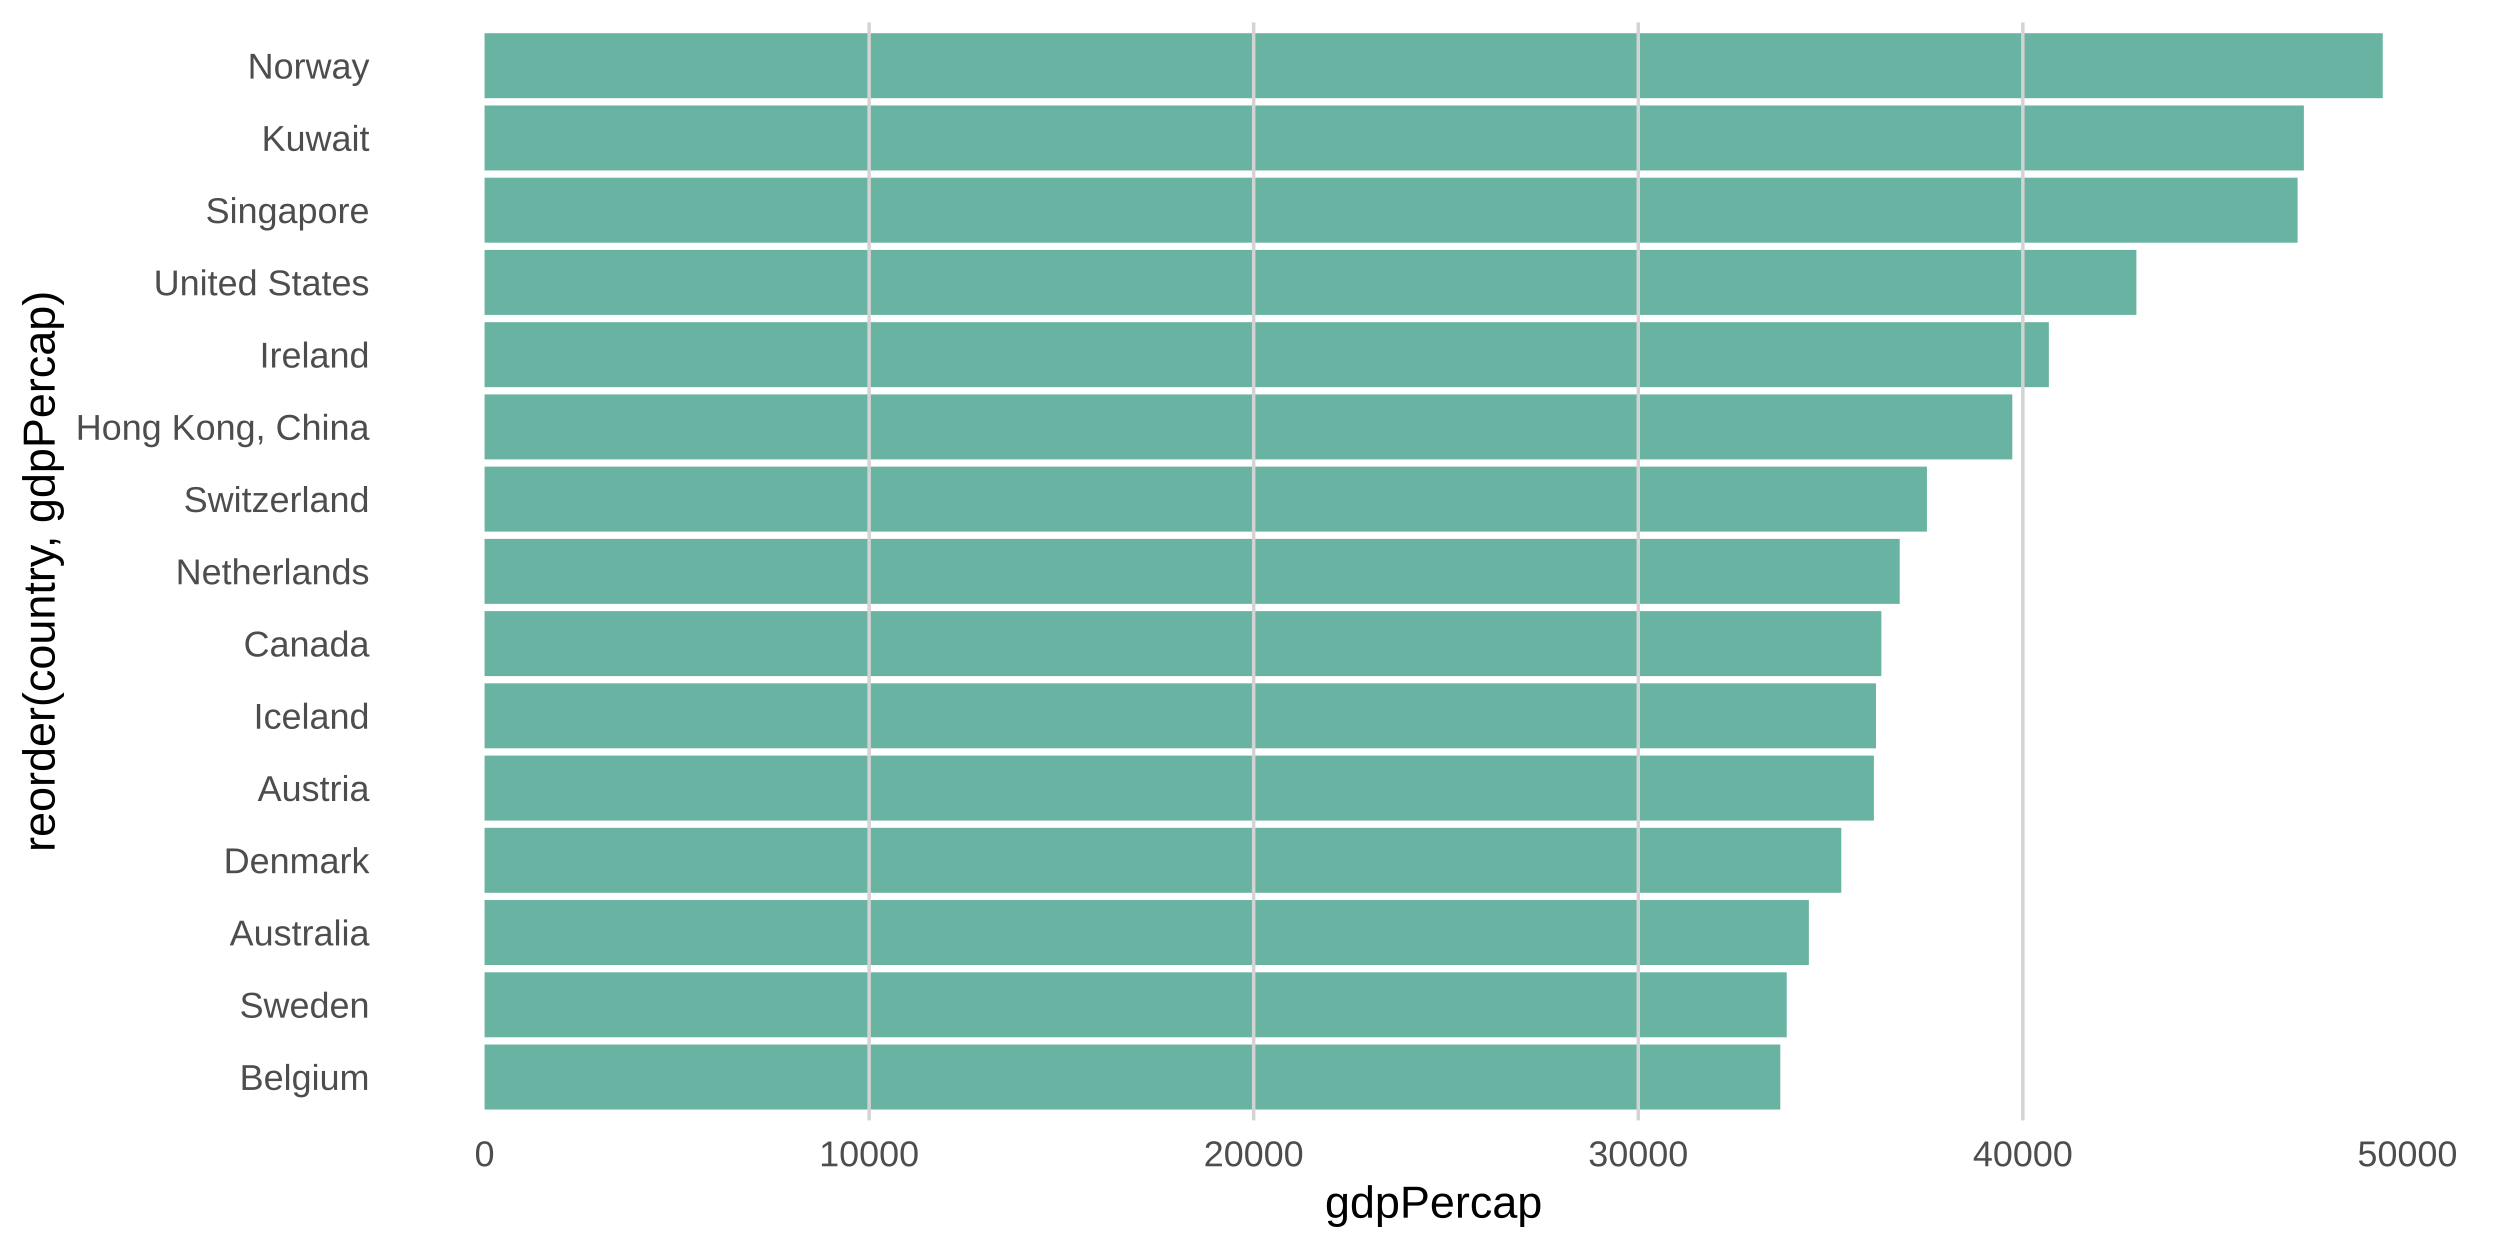
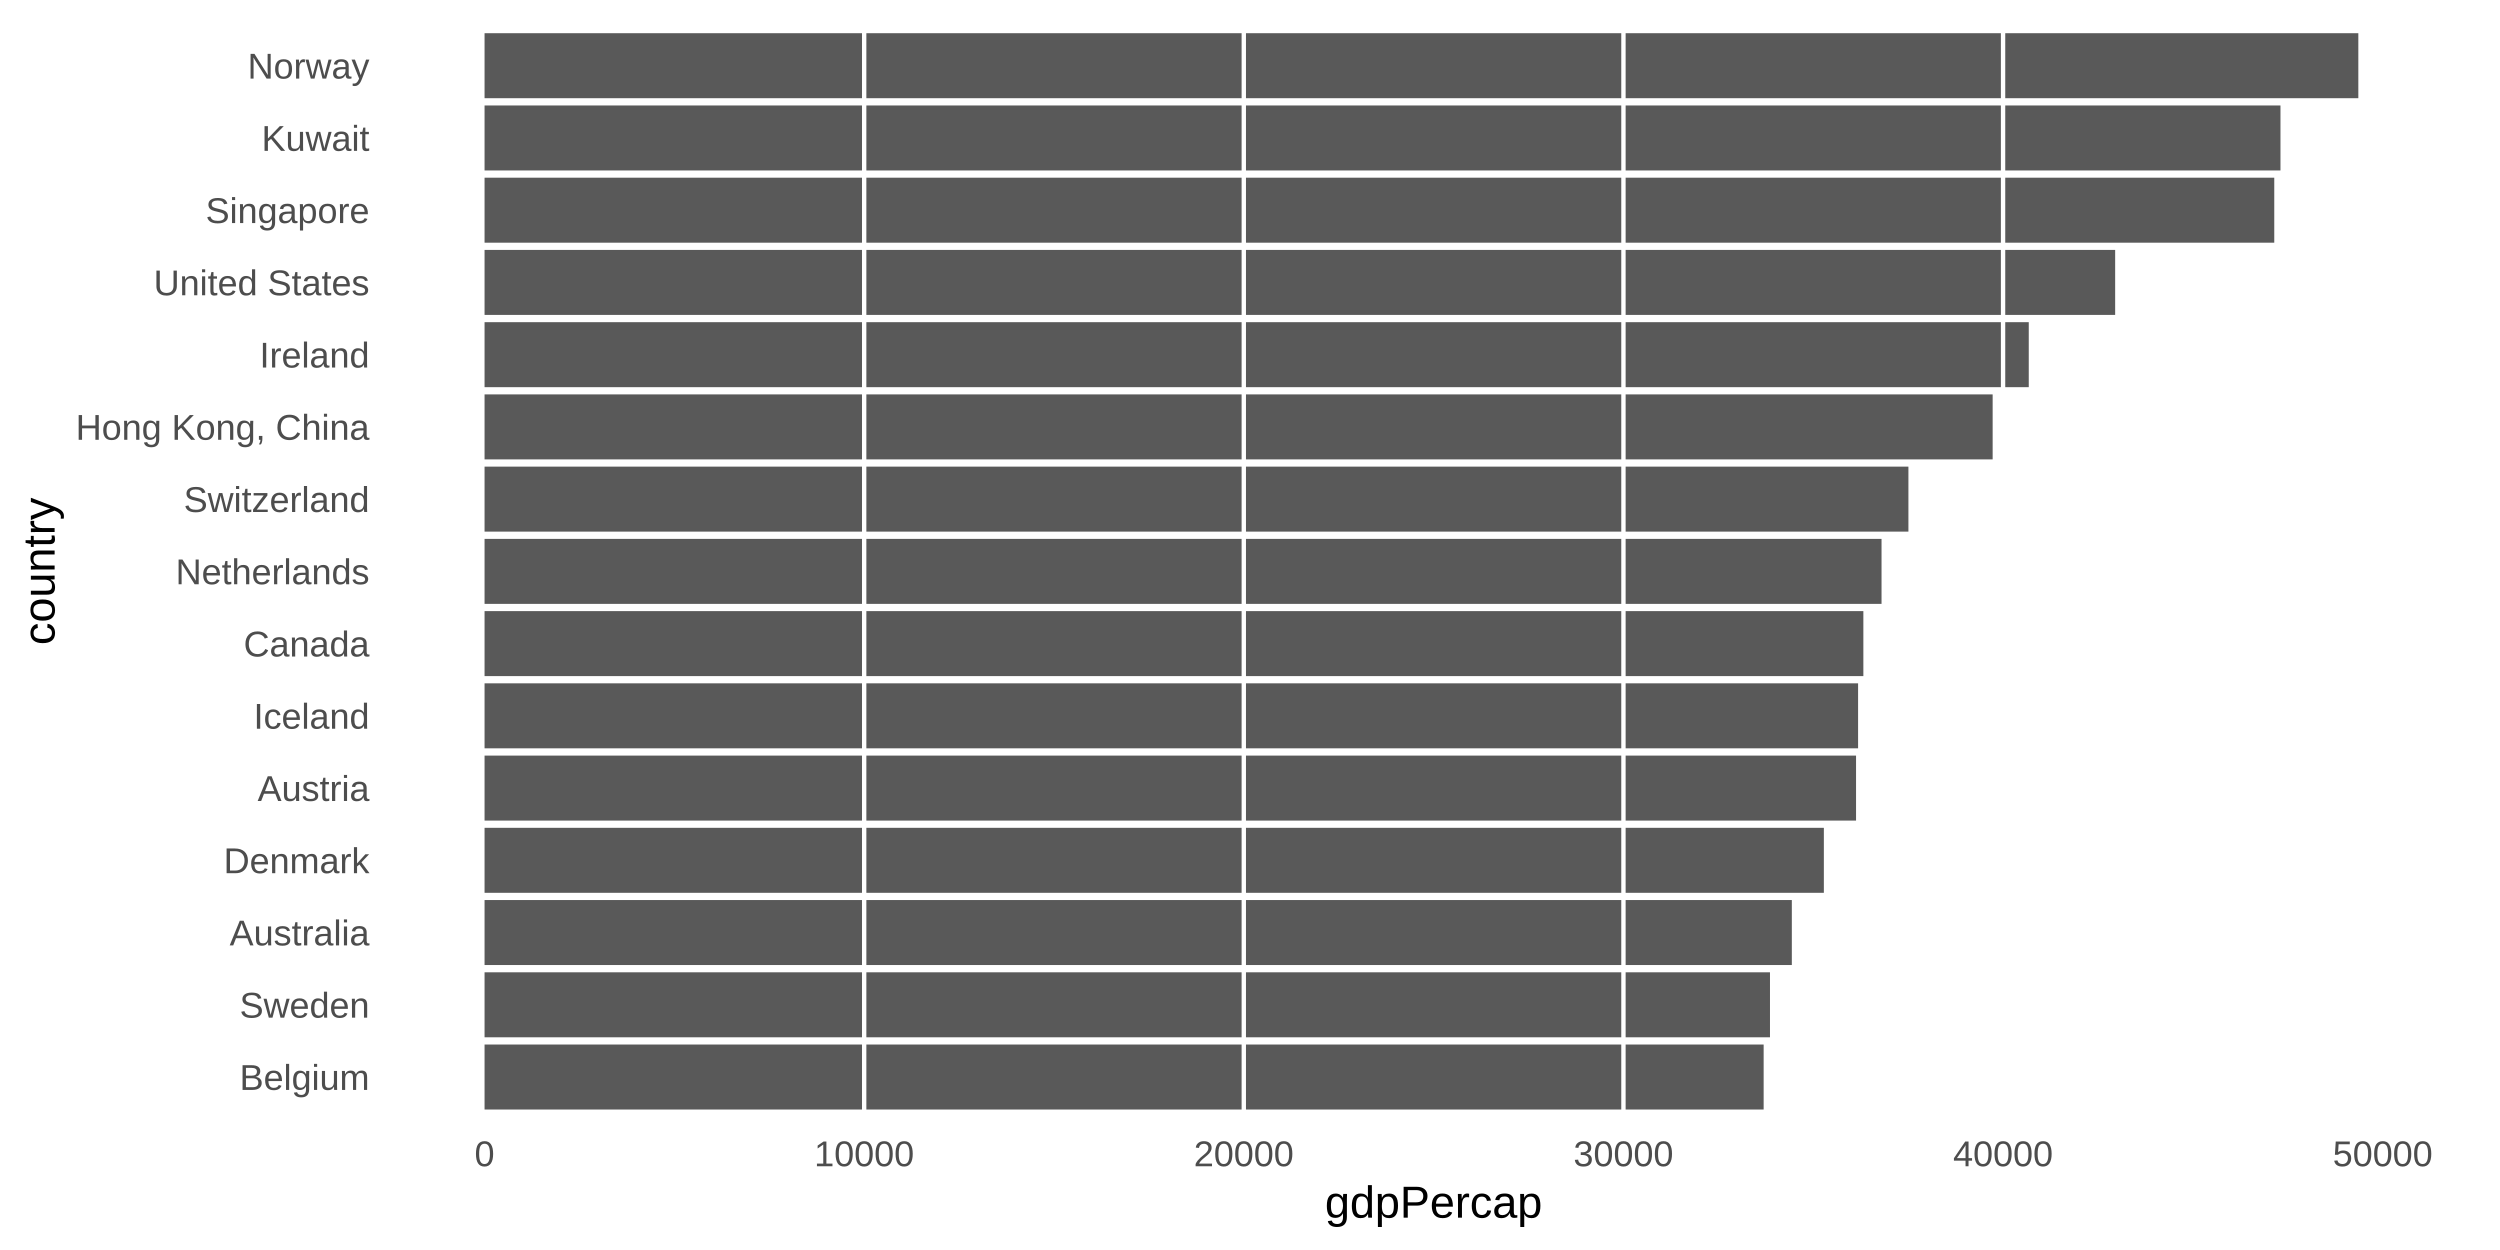
<svg xmlns="http://www.w3.org/2000/svg" class="svglite" width="612.00pt" height="306.00pt" viewBox="0 0 612.00 306.00">
  <defs>
    <style type="text/css">
    .svglite line, .svglite polyline, .svglite polygon, .svglite path, .svglite rect, .svglite circle {
      fill: none;
      stroke: #000000;
      stroke-linecap: round;
      stroke-linejoin: round;
      stroke-miterlimit: 10.00;
    }
    .svglite text {
      white-space: pre;
    }
  </style>
  </defs>
  <rect width="100%" height="100%" style="stroke: none; fill: #FFFFFF;" />
  <defs>
    <clipPath id="cpMC4wMHw2MTIuMDB8MC4wMHwzMDYuMDA=">
      <rect x="0.00" y="0.00" width="612.00" height="306.00" />
    </clipPath>
  </defs>
  <g clip-path="url(#cpMC4wMHw2MTIuMDB8MC4wMHwzMDYuMDA=)">
</g>
  <defs>
    <clipPath id="cpOTUuMzh8NjA2LjUyfDUuNDh8Mjc0LjI3">
      <rect x="95.38" y="5.48" width="511.14" height="268.79" />
    </clipPath>
  </defs>
  <g clip-path="url(#cpOTUuMzh8NjA2LjUyfDUuNDh8Mjc0LjI3)">
-     <rect x="118.62" y="8.13" width="464.67" height="15.91" style="stroke-width: 1.07; stroke: none; stroke-linecap: butt; stroke-linejoin: miter; fill: #69B3A2;" />
-     <rect x="118.62" y="25.82" width="445.37" height="15.91" style="stroke-width: 1.07; stroke: none; stroke-linecap: butt; stroke-linejoin: miter; fill: #69B3A2;" />
-     <rect x="118.62" y="43.50" width="443.83" height="15.91" style="stroke-width: 1.07; stroke: none; stroke-linecap: butt; stroke-linejoin: miter; fill: #69B3A2;" />
-     <rect x="118.62" y="61.18" width="404.37" height="15.91" style="stroke-width: 1.07; stroke: none; stroke-linecap: butt; stroke-linejoin: miter; fill: #69B3A2;" />
-     <rect x="118.62" y="78.87" width="382.94" height="15.91" style="stroke-width: 1.07; stroke: none; stroke-linecap: butt; stroke-linejoin: miter; fill: #69B3A2;" />
-     <rect x="118.62" y="96.55" width="373.99" height="15.91" style="stroke-width: 1.07; stroke: none; stroke-linecap: butt; stroke-linejoin: miter; fill: #69B3A2;" />
-     <rect x="118.62" y="114.23" width="353.10" height="15.91" style="stroke-width: 1.07; stroke: none; stroke-linecap: butt; stroke-linejoin: miter; fill: #69B3A2;" />
-     <rect x="118.62" y="131.92" width="346.43" height="15.91" style="stroke-width: 1.07; stroke: none; stroke-linecap: butt; stroke-linejoin: miter; fill: #69B3A2;" />
-     <rect x="118.62" y="149.60" width="341.93" height="15.91" style="stroke-width: 1.07; stroke: none; stroke-linecap: butt; stroke-linejoin: miter; fill: #69B3A2;" />
-     <rect x="118.62" y="167.28" width="340.62" height="15.91" style="stroke-width: 1.07; stroke: none; stroke-linecap: butt; stroke-linejoin: miter; fill: #69B3A2;" />
-     <rect x="118.62" y="184.97" width="340.11" height="15.91" style="stroke-width: 1.07; stroke: none; stroke-linecap: butt; stroke-linejoin: miter; fill: #69B3A2;" />
-     <rect x="118.62" y="202.65" width="332.13" height="15.91" style="stroke-width: 1.07; stroke: none; stroke-linecap: butt; stroke-linejoin: miter; fill: #69B3A2;" />
-     <rect x="118.62" y="220.33" width="324.19" height="15.91" style="stroke-width: 1.07; stroke: none; stroke-linecap: butt; stroke-linejoin: miter; fill: #69B3A2;" />
-     <rect x="118.62" y="238.02" width="318.77" height="15.91" style="stroke-width: 1.07; stroke: none; stroke-linecap: butt; stroke-linejoin: miter; fill: #69B3A2;" />
-     <rect x="118.62" y="255.70" width="317.20" height="15.91" style="stroke-width: 1.07; stroke: none; stroke-linecap: butt; stroke-linejoin: miter; fill: #69B3A2;" />
-     <line x1="212.76" y1="274.27" x2="212.76" y2="5.48" style="stroke-width: 0.85; stroke: #D3D3D3; stroke-linecap: butt;" />
-     <line x1="306.90" y1="274.27" x2="306.90" y2="5.48" style="stroke-width: 0.85; stroke: #D3D3D3; stroke-linecap: butt;" />
-     <line x1="401.05" y1="274.27" x2="401.05" y2="5.48" style="stroke-width: 0.85; stroke: #D3D3D3; stroke-linecap: butt;" />
-     <line x1="495.19" y1="274.27" x2="495.19" y2="5.48" style="stroke-width: 0.85; stroke: #D3D3D3; stroke-linecap: butt;" />
+     <rect x="118.62" y="8.13" width="458.70" height="15.91" style="stroke-width: 1.07; stroke: none; stroke-linecap: butt; stroke-linejoin: miter; fill: #595959;" />
+     <rect x="118.62" y="25.82" width="439.64" height="15.91" style="stroke-width: 1.07; stroke: none; stroke-linecap: butt; stroke-linejoin: miter; fill: #595959;" />
+     <rect x="118.62" y="43.50" width="438.12" height="15.91" style="stroke-width: 1.07; stroke: none; stroke-linecap: butt; stroke-linejoin: miter; fill: #595959;" />
+     <rect x="118.62" y="61.18" width="399.17" height="15.91" style="stroke-width: 1.07; stroke: none; stroke-linecap: butt; stroke-linejoin: miter; fill: #595959;" />
+     <rect x="118.62" y="78.87" width="378.02" height="15.91" style="stroke-width: 1.07; stroke: none; stroke-linecap: butt; stroke-linejoin: miter; fill: #595959;" />
+     <rect x="118.62" y="96.55" width="369.18" height="15.91" style="stroke-width: 1.07; stroke: none; stroke-linecap: butt; stroke-linejoin: miter; fill: #595959;" />
+     <rect x="118.62" y="114.23" width="348.56" height="15.91" style="stroke-width: 1.07; stroke: none; stroke-linecap: butt; stroke-linejoin: miter; fill: #595959;" />
+     <rect x="118.62" y="131.92" width="341.98" height="15.91" style="stroke-width: 1.07; stroke: none; stroke-linecap: butt; stroke-linejoin: miter; fill: #595959;" />
+     <rect x="118.62" y="149.60" width="337.53" height="15.91" style="stroke-width: 1.07; stroke: none; stroke-linecap: butt; stroke-linejoin: miter; fill: #595959;" />
+     <rect x="118.62" y="167.28" width="336.24" height="15.91" style="stroke-width: 1.07; stroke: none; stroke-linecap: butt; stroke-linejoin: miter; fill: #595959;" />
+     <rect x="118.62" y="184.97" width="335.74" height="15.91" style="stroke-width: 1.07; stroke: none; stroke-linecap: butt; stroke-linejoin: miter; fill: #595959;" />
+     <rect x="118.62" y="202.65" width="327.86" height="15.91" style="stroke-width: 1.07; stroke: none; stroke-linecap: butt; stroke-linejoin: miter; fill: #595959;" />
+     <rect x="118.62" y="220.33" width="320.02" height="15.91" style="stroke-width: 1.07; stroke: none; stroke-linecap: butt; stroke-linejoin: miter; fill: #595959;" />
+     <rect x="118.62" y="238.02" width="314.67" height="15.91" style="stroke-width: 1.07; stroke: none; stroke-linecap: butt; stroke-linejoin: miter; fill: #595959;" />
+     <rect x="118.62" y="255.70" width="313.12" height="15.91" style="stroke-width: 1.07; stroke: none; stroke-linecap: butt; stroke-linejoin: miter; fill: #595959;" />
+     <line x1="211.55" y1="274.27" x2="211.55" y2="5.48" style="stroke-width: 1.07; stroke: #FFFFFF; stroke-linecap: butt;" />
+     <line x1="304.48" y1="274.27" x2="304.48" y2="5.48" style="stroke-width: 1.07; stroke: #FFFFFF; stroke-linecap: butt;" />
+     <line x1="397.42" y1="274.27" x2="397.42" y2="5.48" style="stroke-width: 1.07; stroke: #FFFFFF; stroke-linecap: butt;" />
+     <line x1="490.35" y1="274.27" x2="490.35" y2="5.48" style="stroke-width: 1.07; stroke: #FFFFFF; stroke-linecap: butt;" />
+     <line x1="583.29" y1="274.27" x2="583.29" y2="5.48" style="stroke-width: 1.07; stroke: #FFFFFF; stroke-linecap: butt;" />
  </g>
  <g clip-path="url(#cpMC4wMHw2MTIuMDB8MC4wMHwzMDYuMDA=)">
    <text x="90.45" y="266.81" text-anchor="end" style="font-size: 8.80px;fill: #4D4D4D; font-family: &quot;Arial&quot;;" textLength="31.79px" lengthAdjust="spacingAndGlyphs">Belgium</text>
    <text x="90.45" y="249.13" text-anchor="end" style="font-size: 8.80px;fill: #4D4D4D; font-family: &quot;Arial&quot;;" textLength="31.80px" lengthAdjust="spacingAndGlyphs">Sweden</text>
    <text x="90.45" y="231.44" text-anchor="end" style="font-size: 8.80px;fill: #4D4D4D; font-family: &quot;Arial&quot;;" textLength="34.23px" lengthAdjust="spacingAndGlyphs">Australia</text>
    <text x="90.45" y="213.76" text-anchor="end" style="font-size: 8.80px;fill: #4D4D4D; font-family: &quot;Arial&quot;;" textLength="35.70px" lengthAdjust="spacingAndGlyphs">Denmark</text>
    <text x="90.45" y="196.08" text-anchor="end" style="font-size: 8.80px;fill: #4D4D4D; font-family: &quot;Arial&quot;;" textLength="27.38px" lengthAdjust="spacingAndGlyphs">Austria</text>
    <text x="90.45" y="178.39" text-anchor="end" style="font-size: 8.80px;fill: #4D4D4D; font-family: &quot;Arial&quot;;" textLength="28.38px" lengthAdjust="spacingAndGlyphs">Iceland</text>
    <text x="90.45" y="160.71" text-anchor="end" style="font-size: 8.80px;fill: #4D4D4D; font-family: &quot;Arial&quot;;" textLength="30.83px" lengthAdjust="spacingAndGlyphs">Canada</text>
    <text x="90.45" y="143.03" text-anchor="end" style="font-size: 8.80px;fill: #4D4D4D; font-family: &quot;Arial&quot;;" textLength="47.45px" lengthAdjust="spacingAndGlyphs">Netherlands</text>
    <text x="90.45" y="125.34" text-anchor="end" style="font-size: 8.80px;fill: #4D4D4D; font-family: &quot;Arial&quot;;" textLength="45.48px" lengthAdjust="spacingAndGlyphs">Switzerland</text>
    <text x="90.45" y="107.66" text-anchor="end" style="font-size: 8.80px;fill: #4D4D4D; font-family: &quot;Arial&quot;;" textLength="71.91px" lengthAdjust="spacingAndGlyphs">Hong Kong, China</text>
    <text x="90.45" y="89.98" text-anchor="end" style="font-size: 8.80px;fill: #4D4D4D; font-family: &quot;Arial&quot;;" textLength="26.91px" lengthAdjust="spacingAndGlyphs">Ireland</text>
    <text x="90.45" y="72.29" text-anchor="end" style="font-size: 8.80px;fill: #4D4D4D; font-family: &quot;Arial&quot;;" textLength="52.81px" lengthAdjust="spacingAndGlyphs">United States</text>
    <text x="90.45" y="54.61" text-anchor="end" style="font-size: 8.80px;fill: #4D4D4D; font-family: &quot;Arial&quot;;" textLength="40.13px" lengthAdjust="spacingAndGlyphs">Singapore</text>
    <text x="90.45" y="36.93" text-anchor="end" style="font-size: 8.80px;fill: #4D4D4D; font-family: &quot;Arial&quot;;" textLength="26.40px" lengthAdjust="spacingAndGlyphs">Kuwait</text>
    <text x="90.45" y="19.24" text-anchor="end" style="font-size: 8.80px;fill: #4D4D4D; font-family: &quot;Arial&quot;;" textLength="29.82px" lengthAdjust="spacingAndGlyphs">Norway</text>
    <text x="118.62" y="285.50" text-anchor="middle" style="font-size: 8.80px;fill: #4D4D4D; font-family: &quot;Arial&quot;;" textLength="4.90px" lengthAdjust="spacingAndGlyphs">0</text>
-     <text x="212.76" y="285.50" text-anchor="middle" style="font-size: 8.80px;fill: #4D4D4D; font-family: &quot;Arial&quot;;" textLength="24.48px" lengthAdjust="spacingAndGlyphs">10000</text>
-     <text x="306.90" y="285.50" text-anchor="middle" style="font-size: 8.80px;fill: #4D4D4D; font-family: &quot;Arial&quot;;" textLength="24.48px" lengthAdjust="spacingAndGlyphs">20000</text>
-     <text x="401.05" y="285.50" text-anchor="middle" style="font-size: 8.80px;fill: #4D4D4D; font-family: &quot;Arial&quot;;" textLength="24.48px" lengthAdjust="spacingAndGlyphs">30000</text>
-     <text x="495.19" y="285.50" text-anchor="middle" style="font-size: 8.80px;fill: #4D4D4D; font-family: &quot;Arial&quot;;" textLength="24.48px" lengthAdjust="spacingAndGlyphs">40000</text>
-     <text x="589.34" y="285.50" text-anchor="middle" style="font-size: 8.80px;fill: #4D4D4D; font-family: &quot;Arial&quot;;" textLength="24.48px" lengthAdjust="spacingAndGlyphs">50000</text>
+     <text x="211.55" y="285.50" text-anchor="middle" style="font-size: 8.80px;fill: #4D4D4D; font-family: &quot;Arial&quot;;" textLength="24.48px" lengthAdjust="spacingAndGlyphs">10000</text>
+     <text x="304.48" y="285.50" text-anchor="middle" style="font-size: 8.80px;fill: #4D4D4D; font-family: &quot;Arial&quot;;" textLength="24.48px" lengthAdjust="spacingAndGlyphs">20000</text>
+     <text x="397.42" y="285.50" text-anchor="middle" style="font-size: 8.80px;fill: #4D4D4D; font-family: &quot;Arial&quot;;" textLength="24.48px" lengthAdjust="spacingAndGlyphs">30000</text>
+     <text x="490.35" y="285.50" text-anchor="middle" style="font-size: 8.80px;fill: #4D4D4D; font-family: &quot;Arial&quot;;" textLength="24.48px" lengthAdjust="spacingAndGlyphs">40000</text>
+     <text x="583.29" y="285.50" text-anchor="middle" style="font-size: 8.80px;fill: #4D4D4D; font-family: &quot;Arial&quot;;" textLength="24.48px" lengthAdjust="spacingAndGlyphs">50000</text>
    <text x="350.95" y="298.09" text-anchor="middle" style="font-size: 11.00px; font-family: &quot;Arial&quot;;" textLength="53.22px" lengthAdjust="spacingAndGlyphs">gdpPercap</text>
-     <text transform="translate(13.37,139.87) rotate(-90)" text-anchor="middle" style="font-size: 11.00px; font-family: &quot;Arial&quot;;" textLength="138.21px" lengthAdjust="spacingAndGlyphs">reorder(country, gdpPercap)</text>
+     <text transform="translate(13.37,139.87) rotate(-90)" text-anchor="middle" style="font-size: 11.00px; font-family: &quot;Arial&quot;;" textLength="36.08px" lengthAdjust="spacingAndGlyphs">country</text>
  </g>
</svg>
